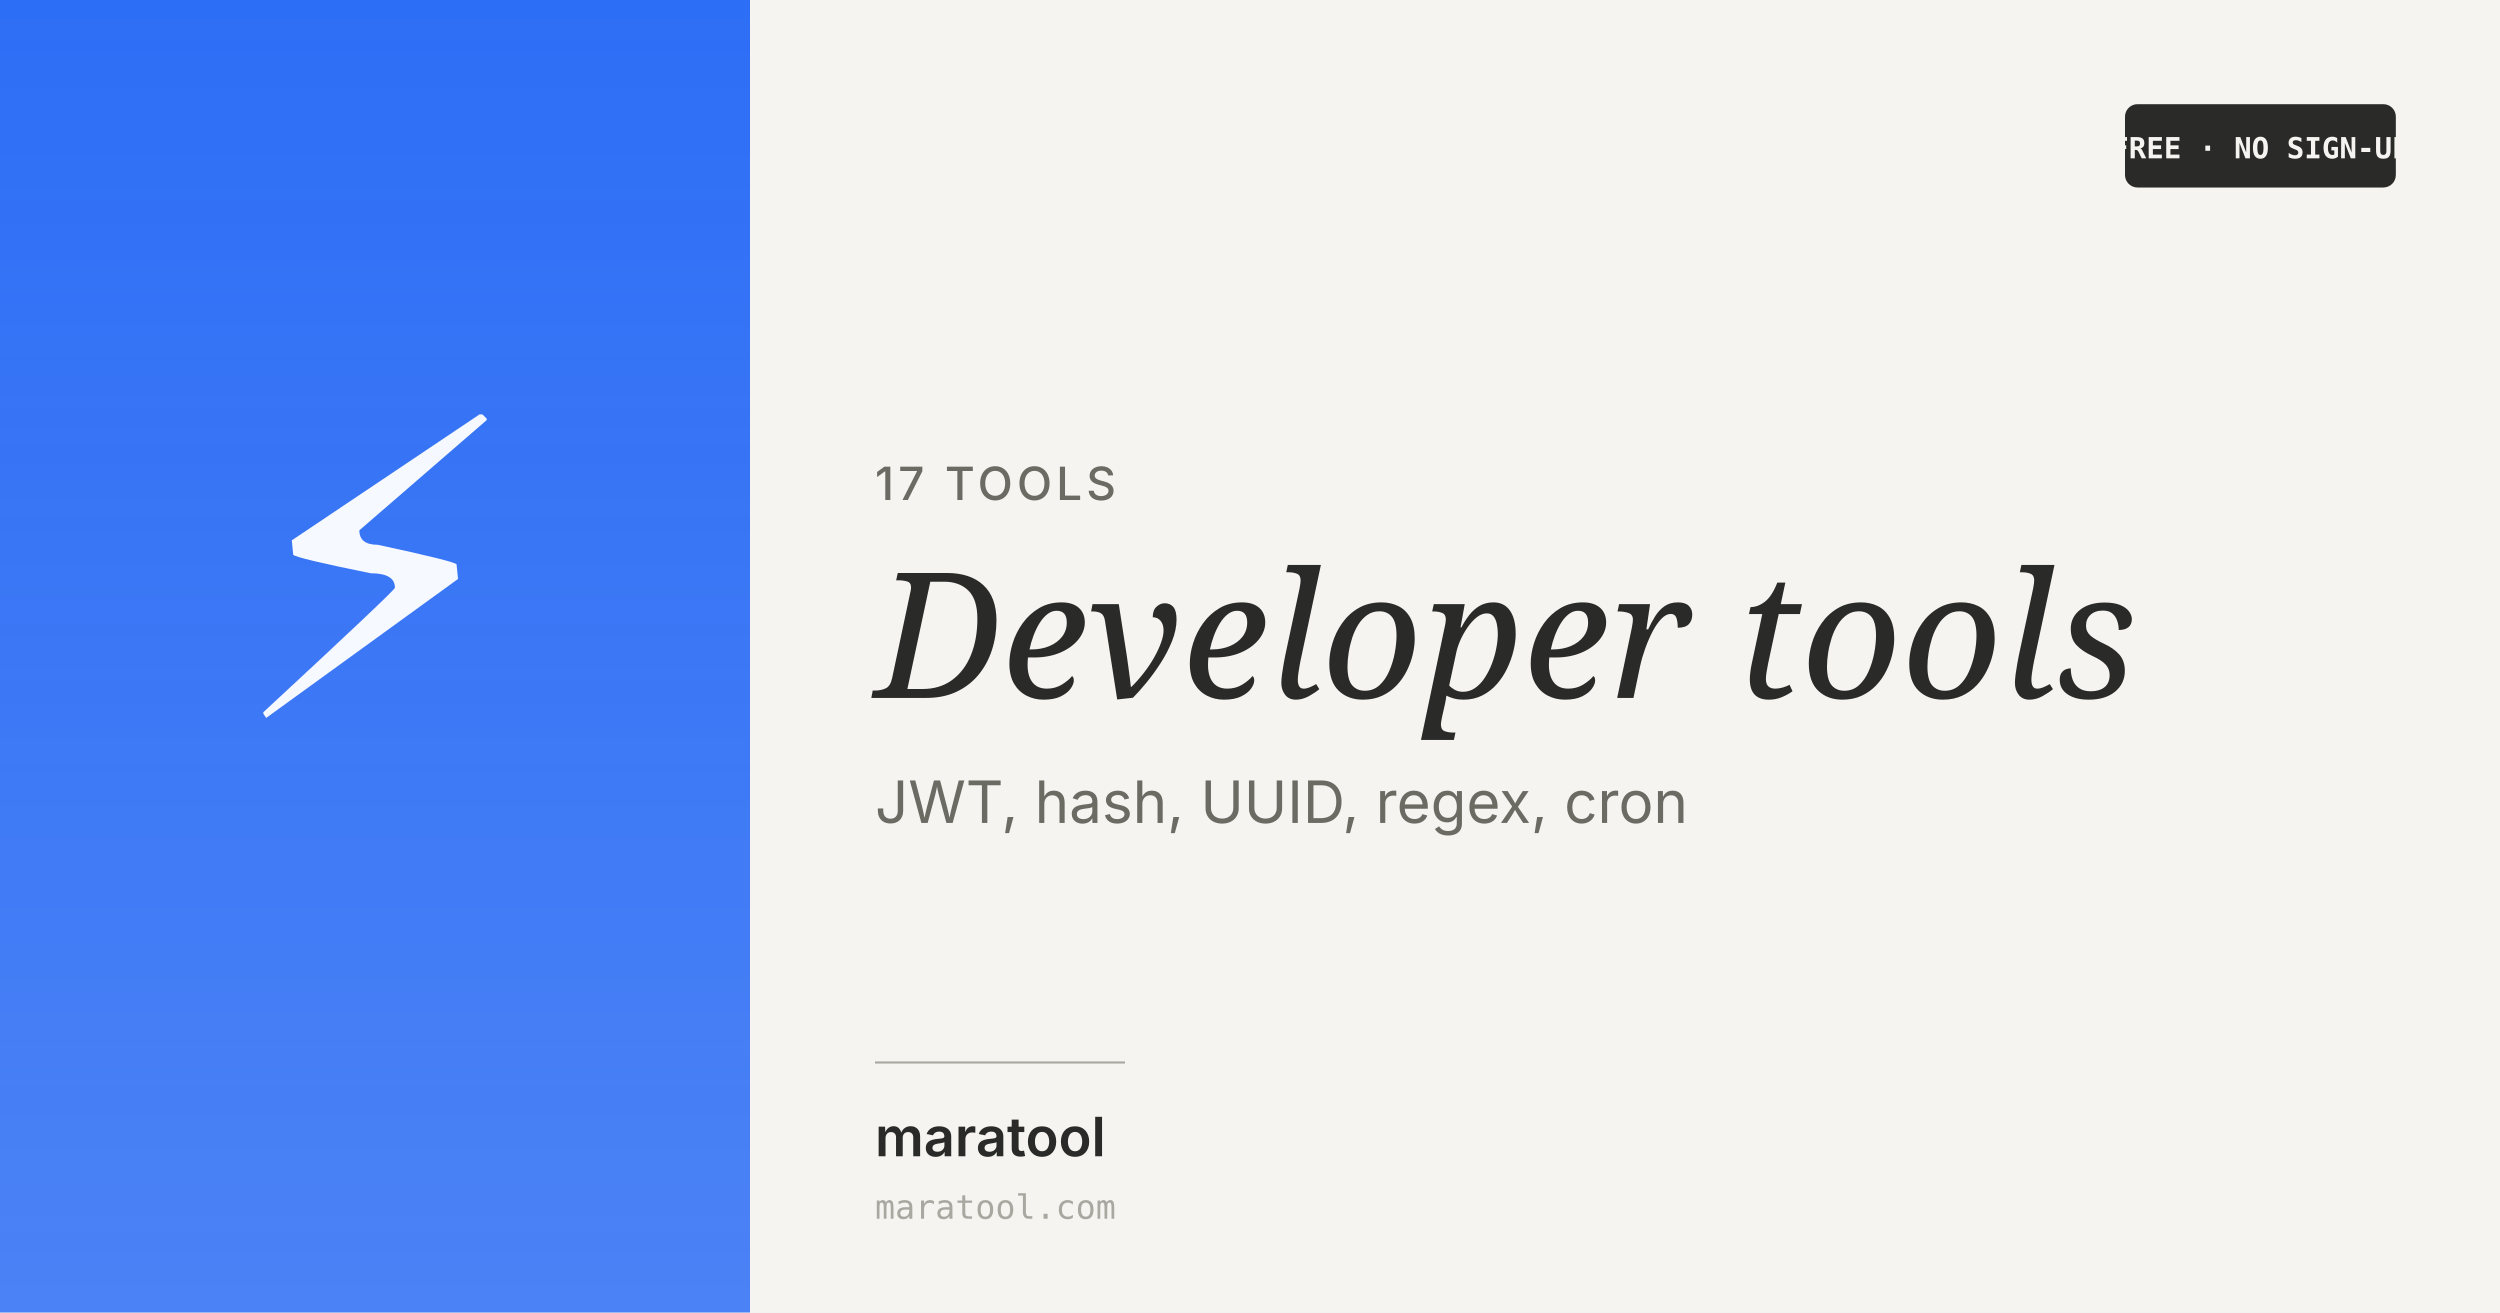
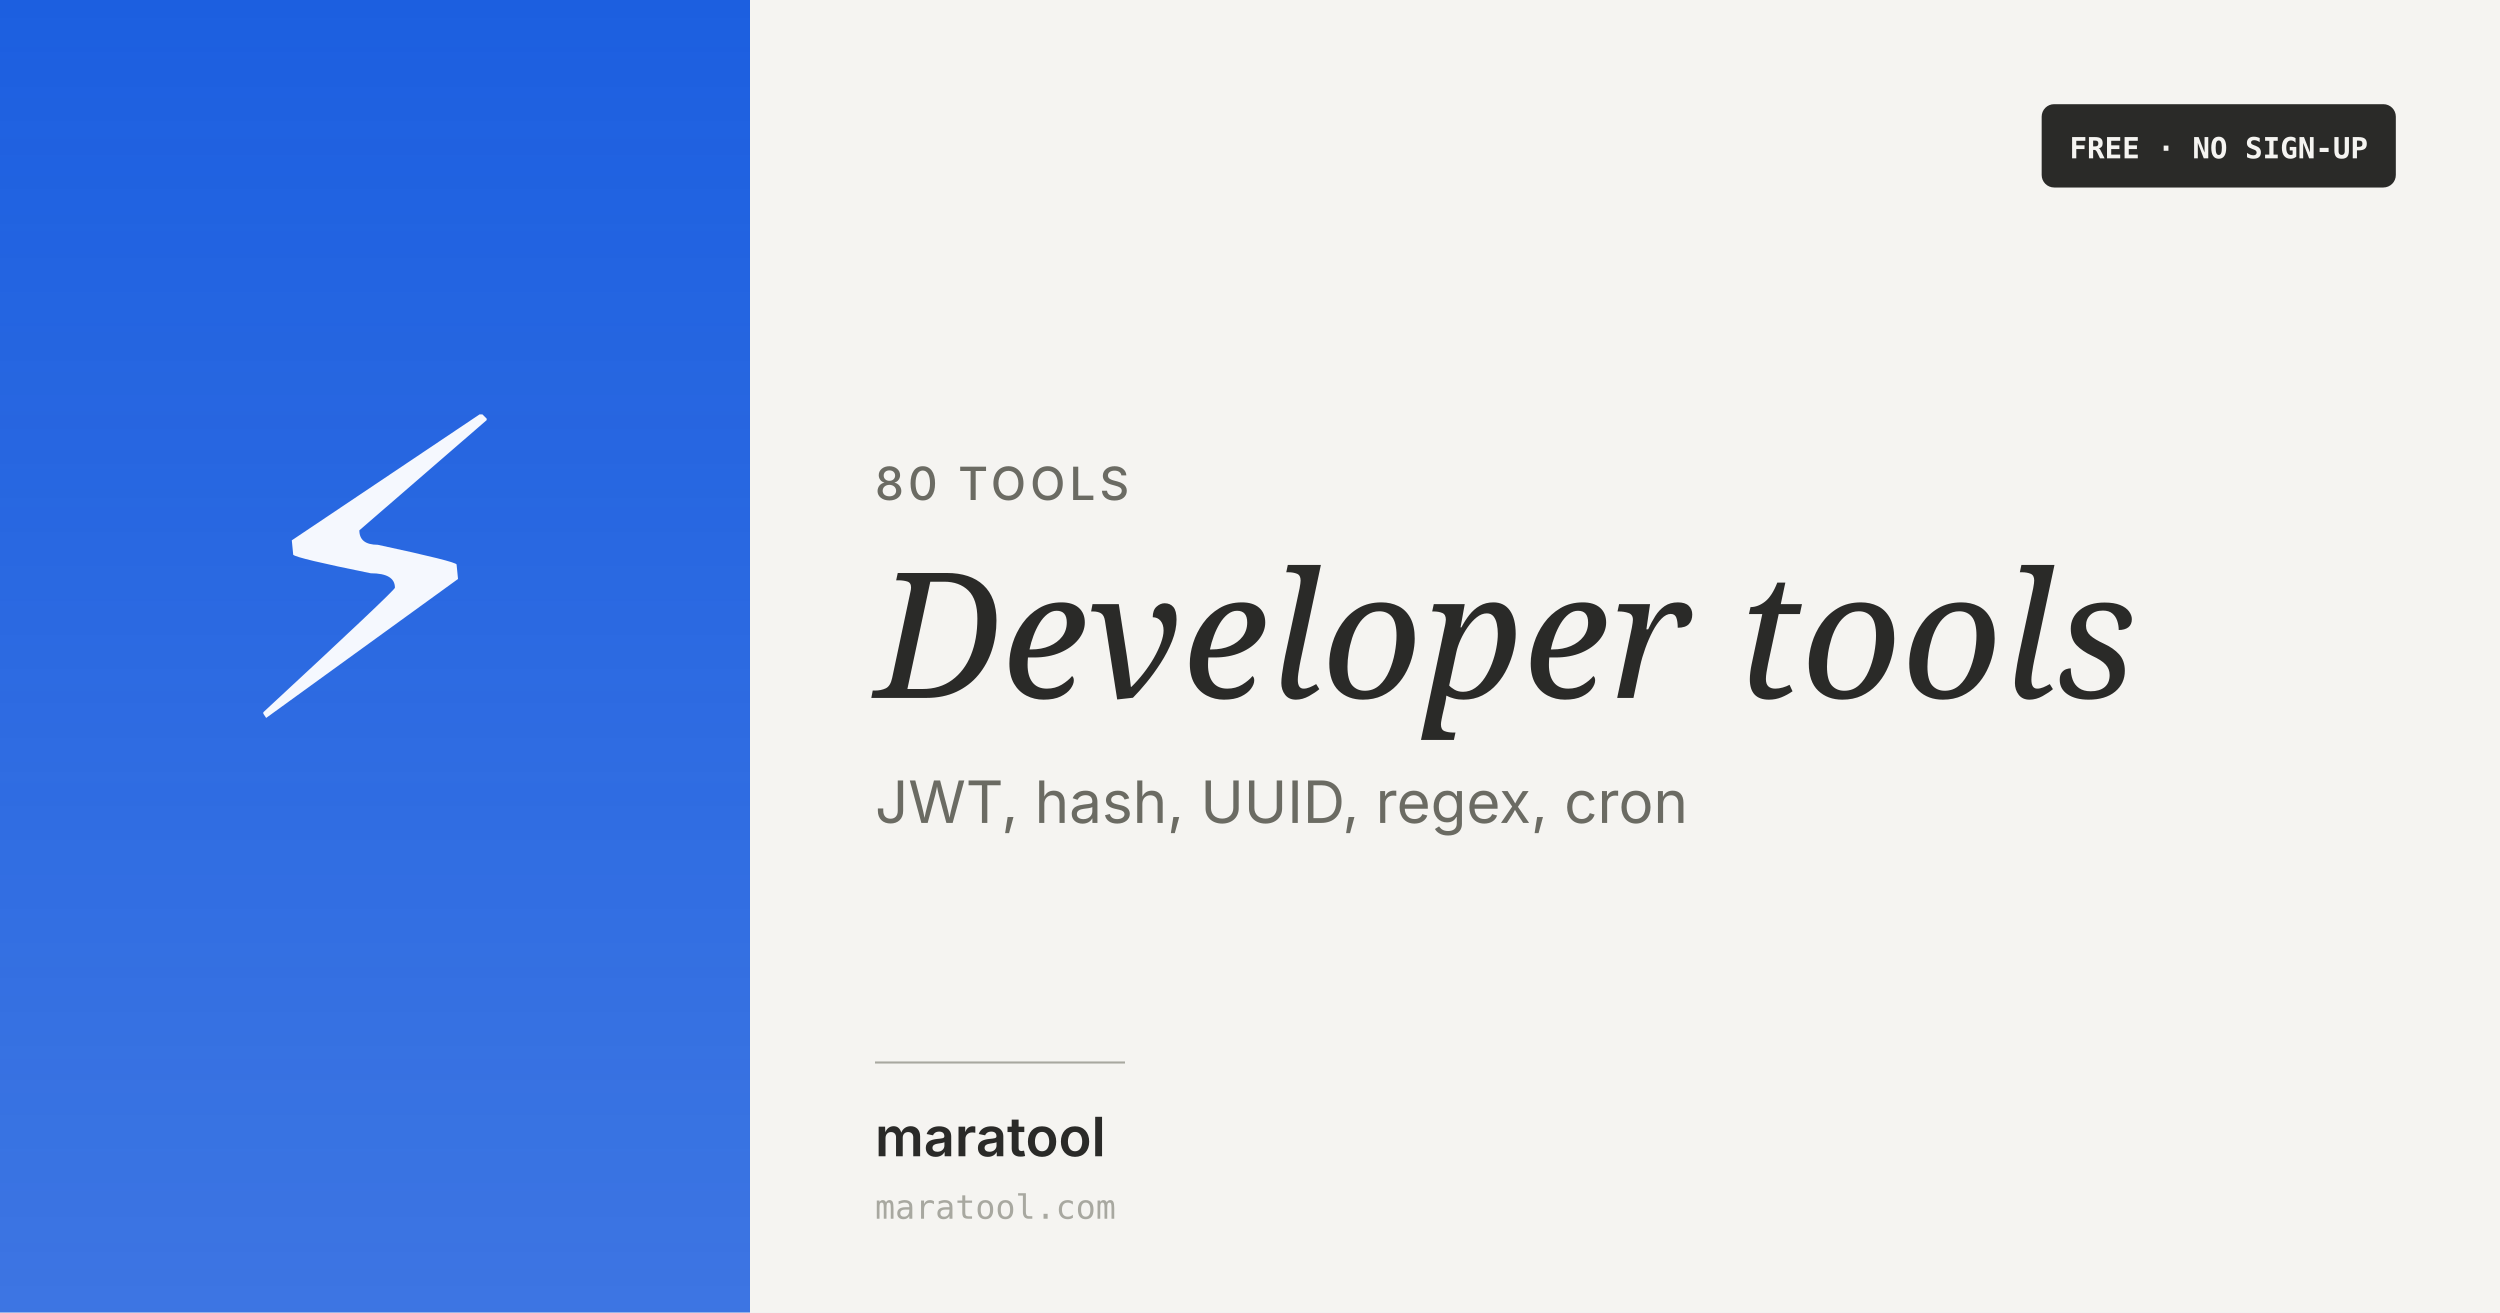
<svg xmlns="http://www.w3.org/2000/svg" width="1200" height="630" viewBox="0 0 1200 630">
  <defs>
    <linearGradient id="g" x1="0" y1="0" x2="0" y2="1">
-       <stop offset="0%" stop-color="#2d6ef6" stop-opacity="1" />
-       <stop offset="100%" stop-color="#2d6ef6" stop-opacity="0.85" />
+       <stop offset="0%" stop-color="#1c5fe0" stop-opacity="1" />
+       <stop offset="100%" stop-color="#1c5fe0" stop-opacity="0.85" />
    </linearGradient>
    <style>
      .h { font-family: 'Instrument Serif', Georgia, serif; font-style: italic; }
      .b { font-family: 'Inter', -apple-system, system-ui, sans-serif; }
      .mono { font-family: 'Fira Mono', 'Consolas', monospace; }
    </style>
  </defs>
  <rect width="1200" height="630" fill="#f5f4f1" />
  <rect x="0" y="0" width="360" height="630" fill="url(#g)" />
  <text x="180" y="345" font-size="200" fill="#ffffff" text-anchor="middle" font-family="Inter, system-ui, sans-serif" opacity="0.95">⚡</text>
-   <text x="420" y="240" class="b" font-size="22" font-weight="500" fill="#6b6b63" letter-spacing="2">17 TOOLS</text>
+   <text x="420" y="240" class="b" font-size="22" font-weight="500" fill="#6b6b63" letter-spacing="2">80 TOOLS</text>
  <text x="420" y="335" class="h" font-size="84" fill="#2a2a28">Developer tools</text>
  <text x="420" y="395" class="b" font-size="28" fill="#6b6b63">JWT, hash, UUID, regex, cron</text>
  <line x1="420" y1="510" x2="540" y2="510" stroke="#a8a8a0" stroke-width="1" />
  <text x="420" y="555" class="b" font-size="26" font-weight="600" fill="#2a2a28">maratool</text>
  <text x="420" y="585" class="mono" font-size="16" fill="#a8a8a0">maratool.com</text>
-   <rect x="1020" y="50" width="130" height="40" rx="6" fill="#2a2a28" />
-   <text x="1085" y="76" class="mono" font-size="14" font-weight="600" fill="#f5f4f1" text-anchor="middle">FREE · NO SIGN-UP</text>
+   <rect x="980" y="50" width="170" height="40" rx="6" fill="#2a2a28" />
+   <text x="1065" y="76" class="mono" font-size="14" font-weight="600" fill="#f5f4f1" text-anchor="middle">FREE · NO SIGN-UP</text>
</svg>
